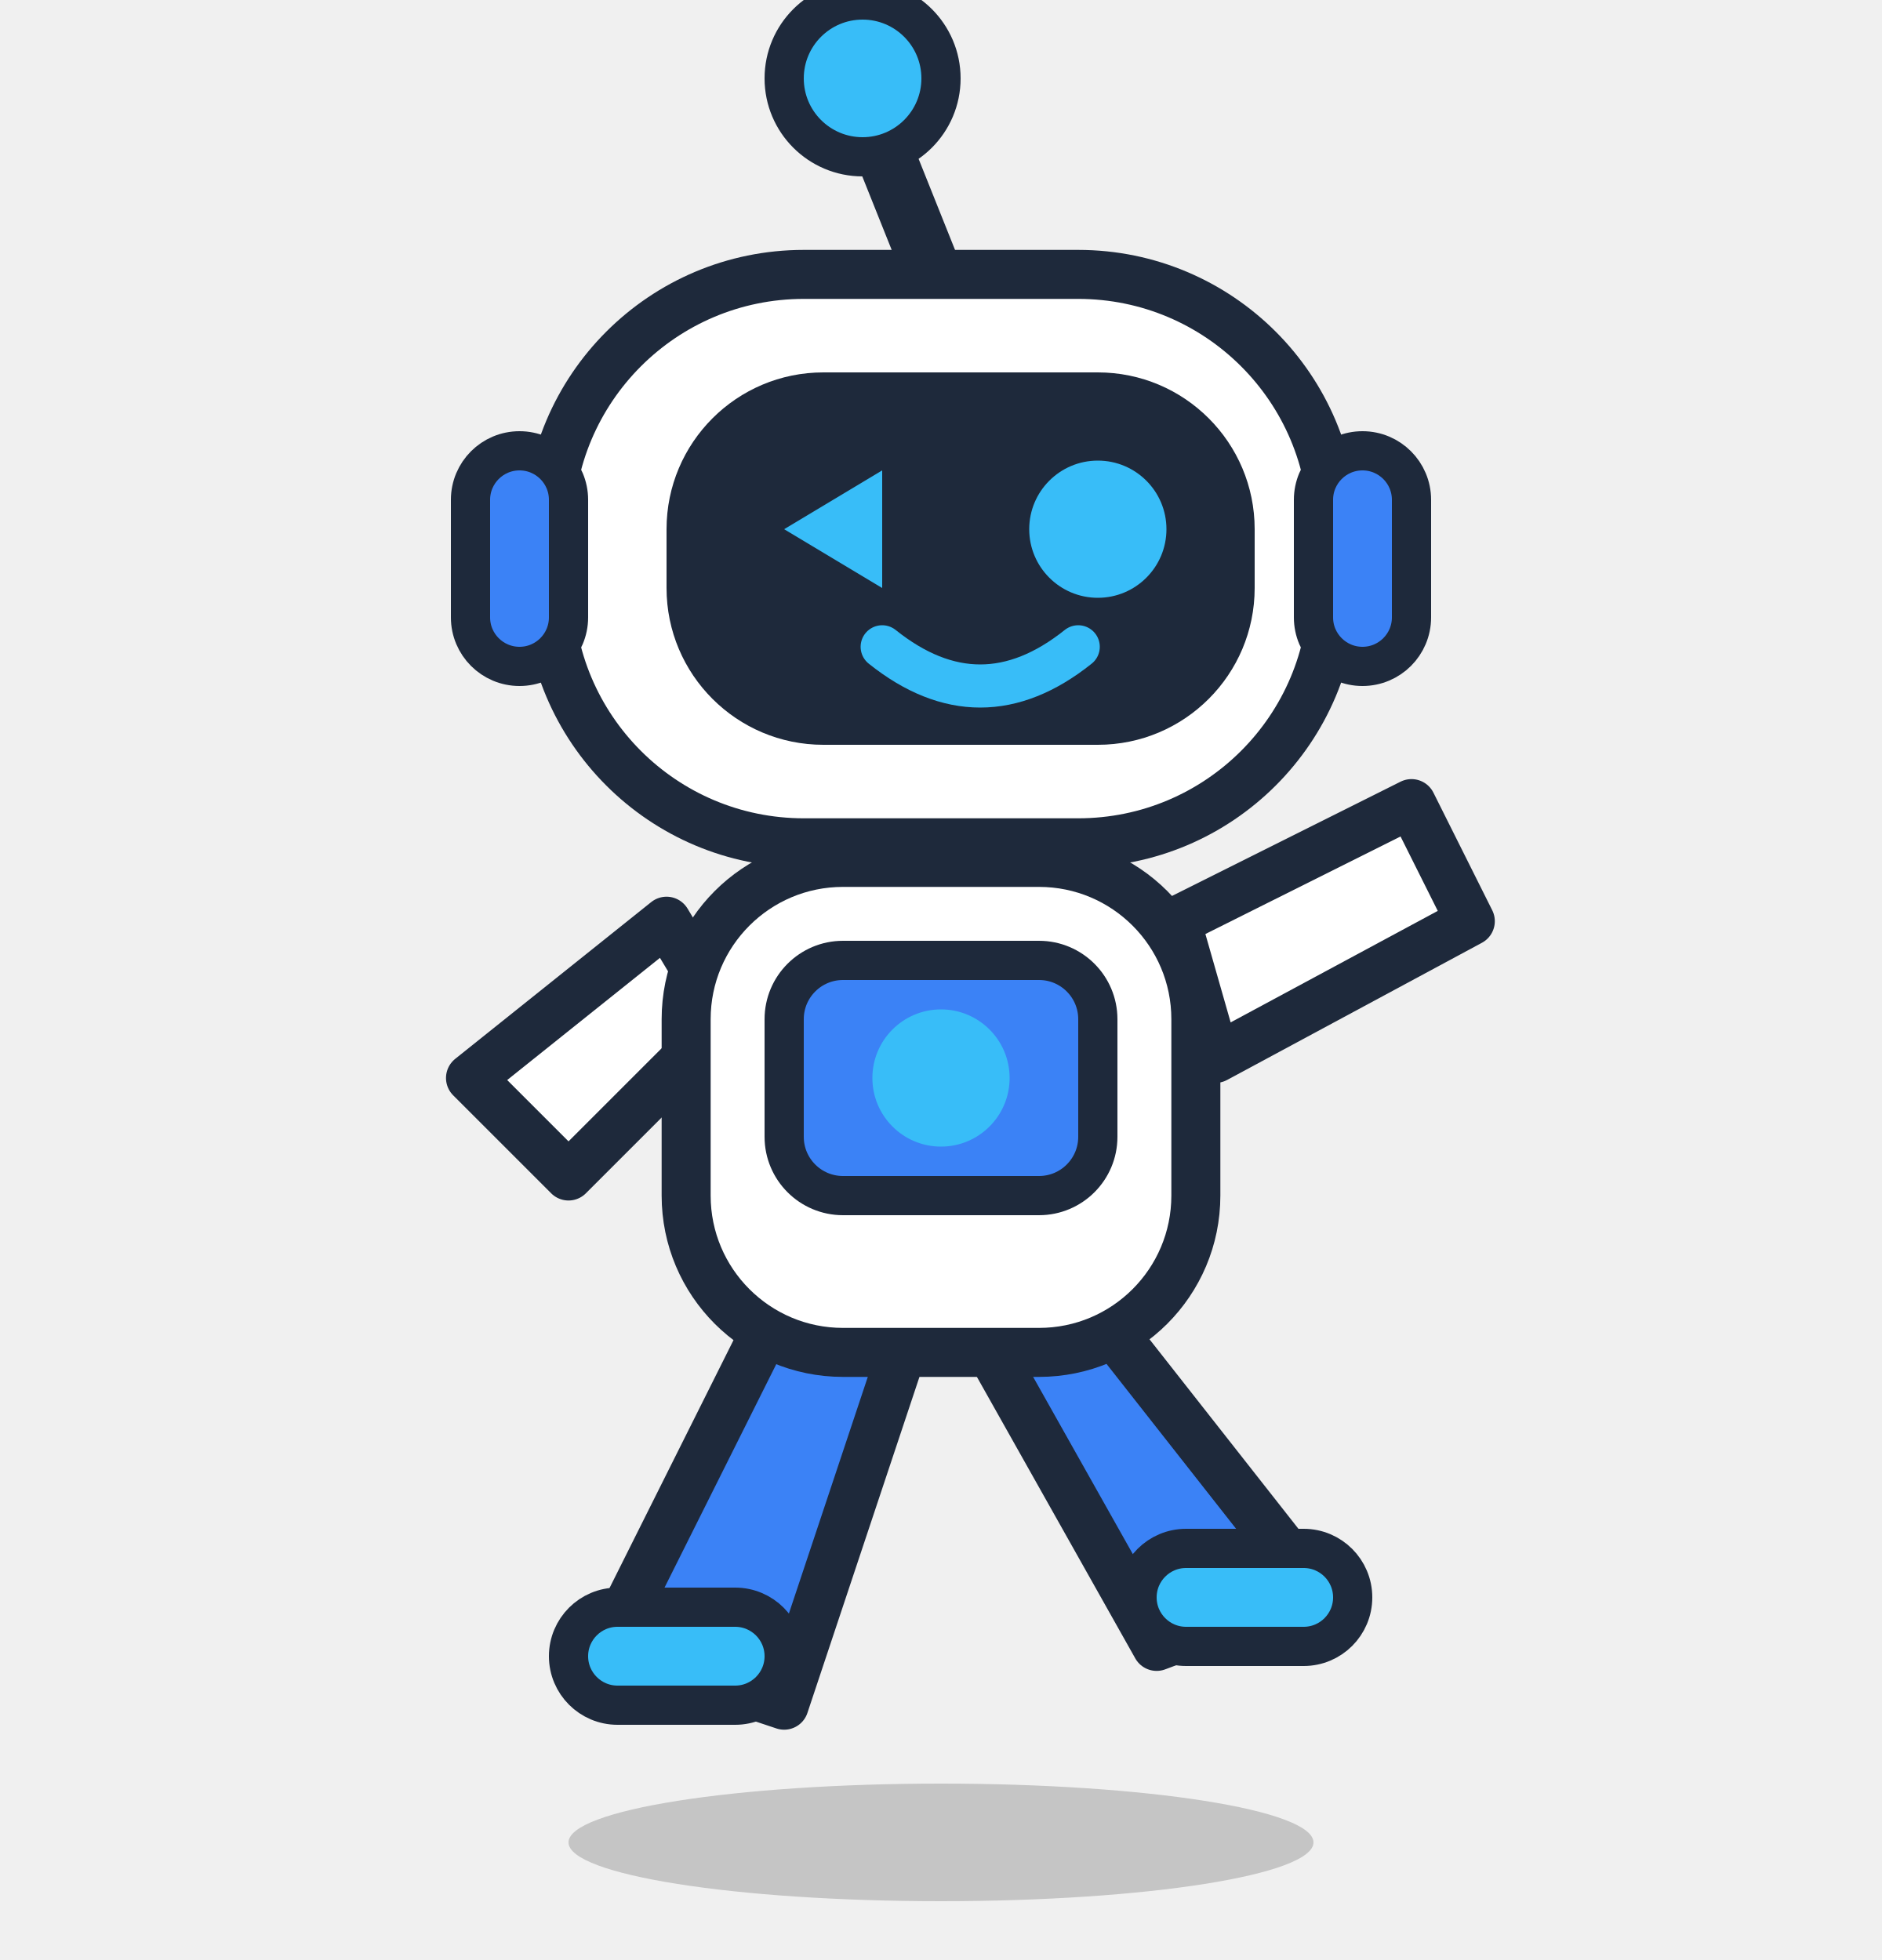
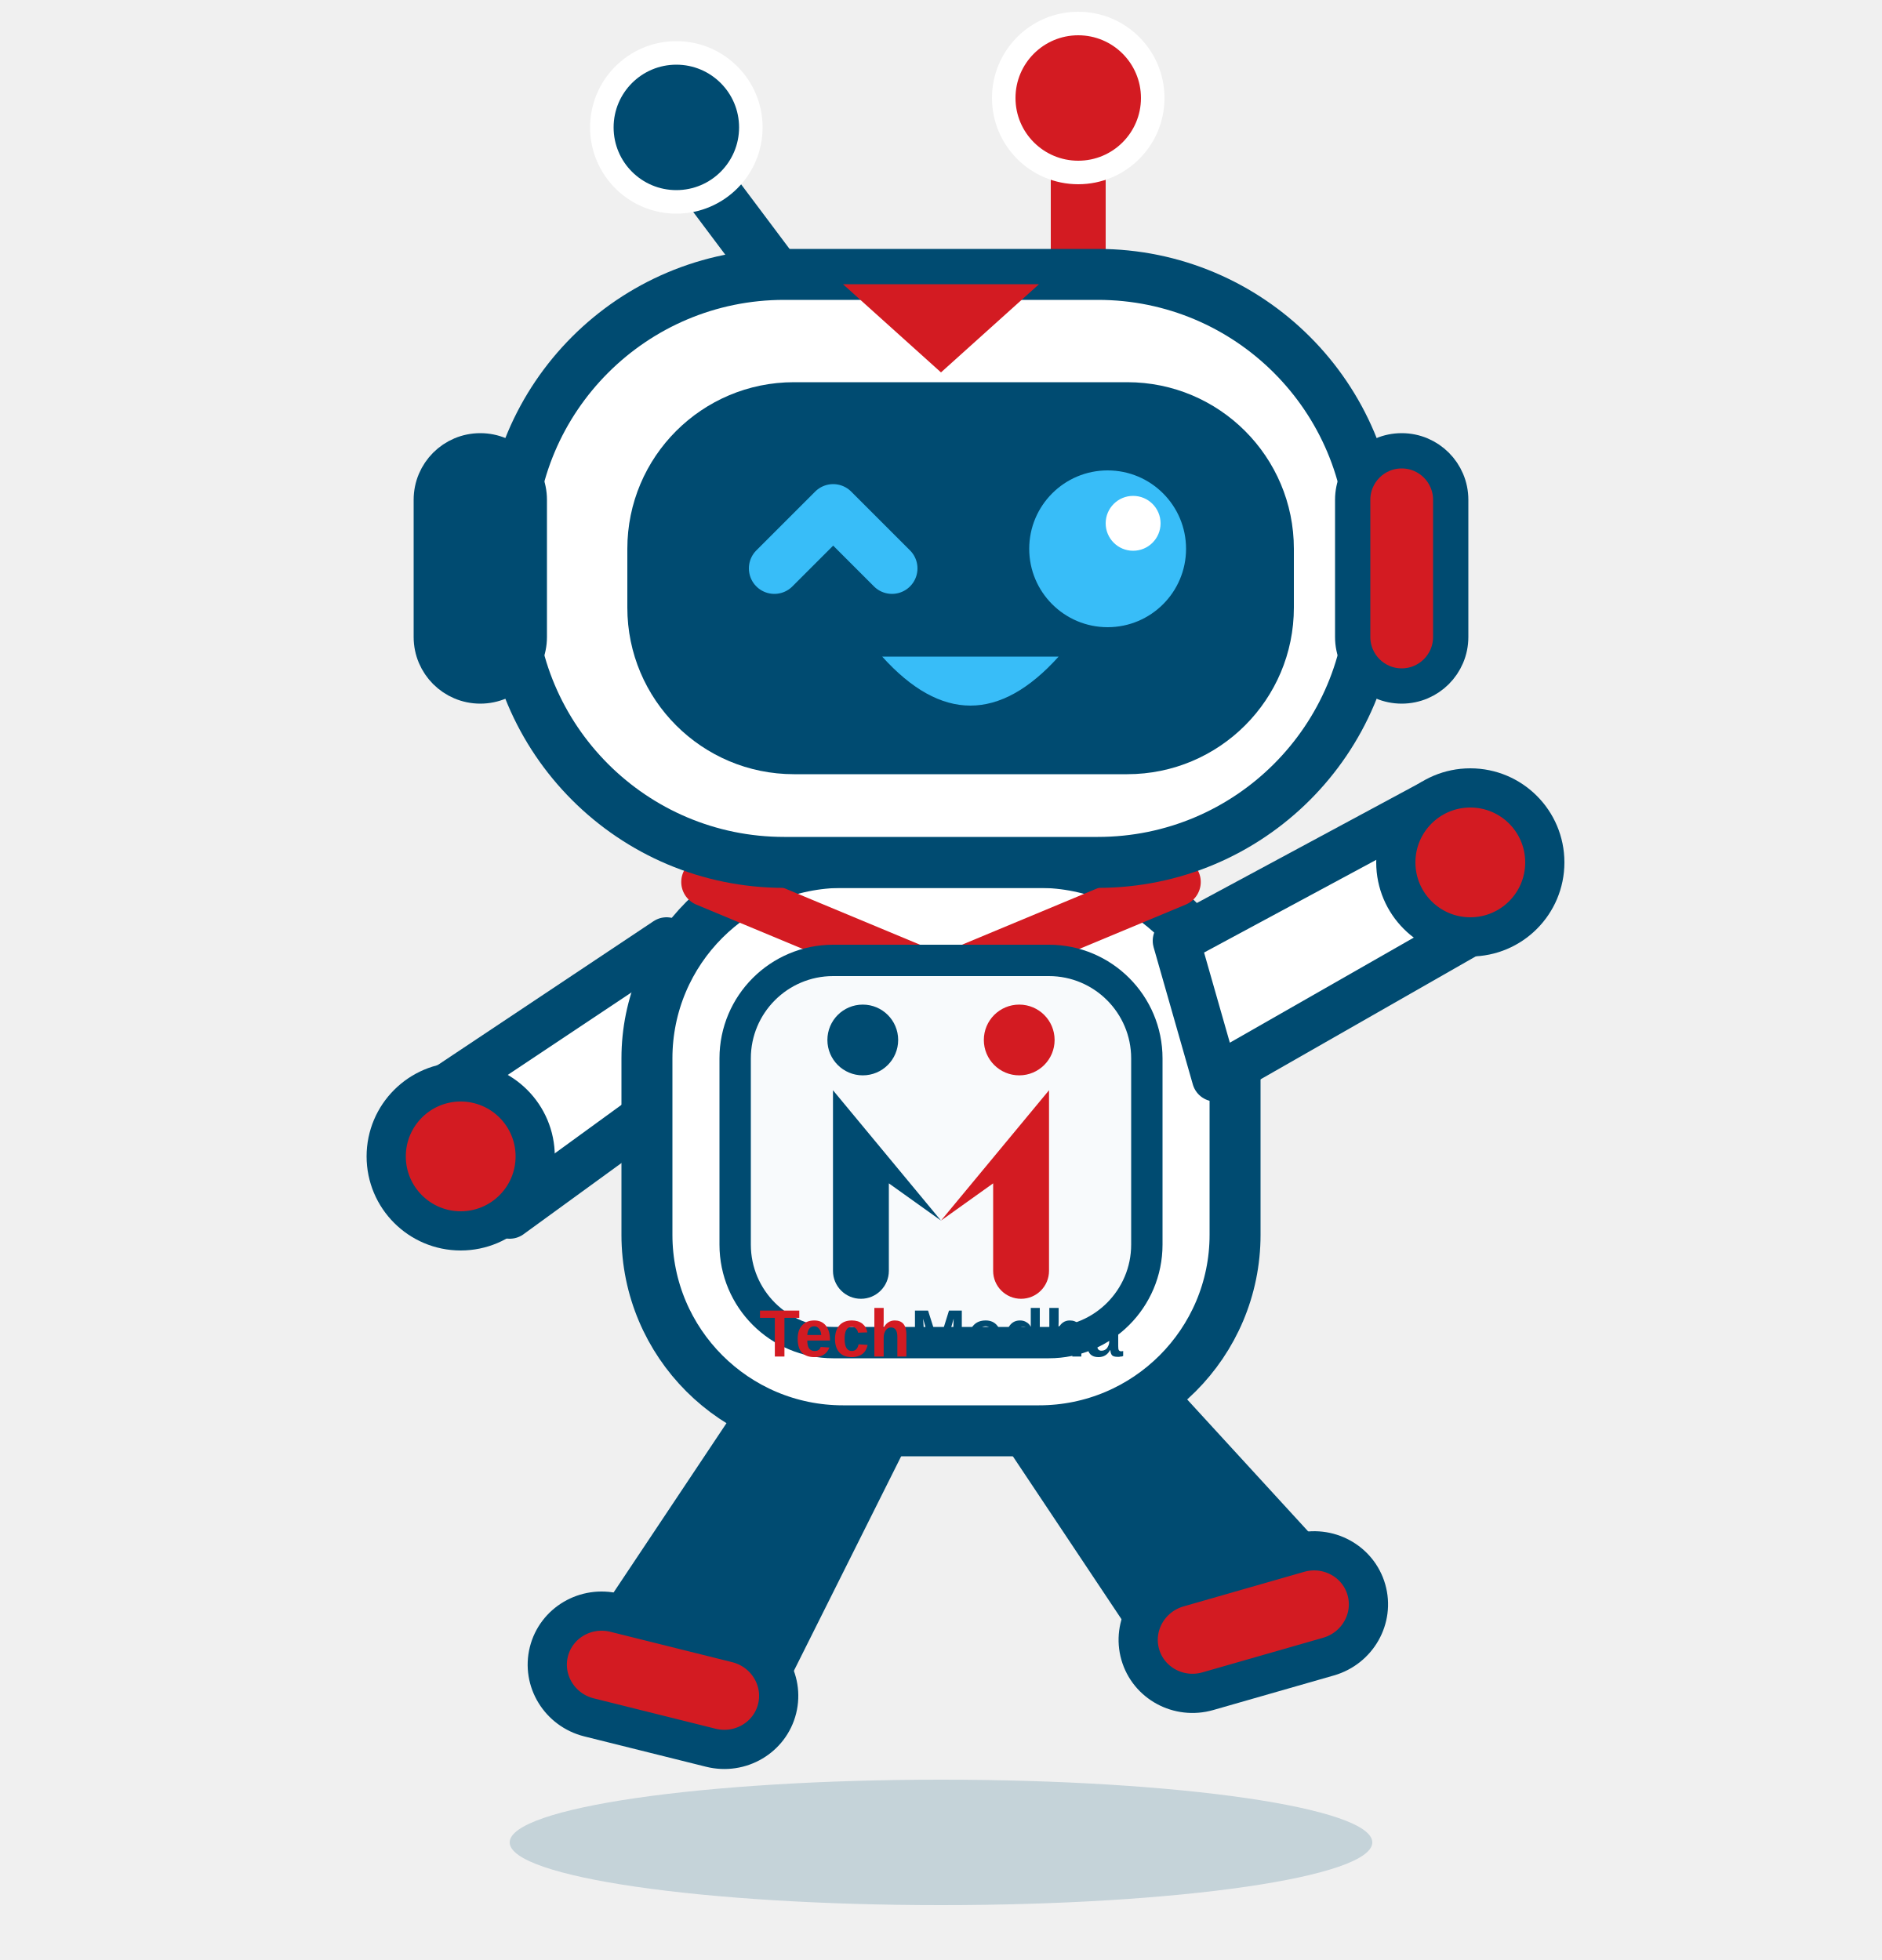
<svg xmlns="http://www.w3.org/2000/svg" width="96" height="100" viewBox="0 0 96 100">
-   <g transform="translate(0, -3)">
-     <ellipse cx="48" cy="97" rx="19" ry="3" fill="#000000" opacity="0.18" />
-     <line x1="48" y1="18" x2="44" y2="8" stroke="#1E293B" stroke-width="3" stroke-linecap="round" />
-     <circle cx="44" cy="7" r="4" fill="#38BDF8" stroke="#1E293B" stroke-width="2" />
-     <path d="M34 50 L24 58 L29 63 L37 55 Z" fill="#FFFFFF" stroke="#1E293B" stroke-width="2.5" stroke-linejoin="round" />
-     <path d="M39 71 L31 87 L40 90 L46 72 Z" fill="#3B82F6" stroke="#1E293B" stroke-width="2.5" stroke-linejoin="round" />
-     <path d="M50 71 L59 87 L67 84 L56 70 Z" fill="#3B82F6" stroke="#1E293B" stroke-width="2.5" stroke-linejoin="round" />
-     <rect x="29" y="85" width="11" height="5" rx="2.5" fill="#38BDF8" stroke="#1E293B" stroke-width="2" />
-     <rect x="58" y="82" width="11" height="5" rx="2.5" fill="#38BDF8" stroke="#1E293B" stroke-width="2" />
-     <rect x="35" y="47" width="26" height="25" rx="8" fill="#FFFFFF" stroke="#1E293B" stroke-width="2.5" />
-     <rect x="40" y="52" width="16" height="12" rx="3" fill="#3B82F6" stroke="#1E293B" stroke-width="2" />
-     <circle cx="48" cy="58" r="3.5" fill="#38BDF8" />
-     <path d="M60 50 L72 44 L75 50 L62 57 Z" fill="#FFFFFF" stroke="#1E293B" stroke-width="2.5" stroke-linejoin="round" />
-     <rect x="28" y="17" width="40" height="29" rx="13" fill="#FFFFFF" stroke="#1E293B" stroke-width="2.5" />
-     <rect x="24" y="26" width="5" height="11" rx="2.5" fill="#3B82F6" stroke="#1E293B" stroke-width="2" />
-     <rect x="67" y="26" width="5" height="11" rx="2.5" fill="#3B82F6" stroke="#1E293B" stroke-width="2" />
-     <rect x="34" y="22" width="30" height="19" rx="8" fill="#1E293B" />
-     <path d="M40 30 L45 27 L45 33 Z" fill="#38BDF8" />
-     <circle cx="56" cy="30" r="3.5" fill="#38BDF8" />
-     <path d="M45 36 Q50 40 55 36" fill="none" stroke="#38BDF8" stroke-width="2.2" stroke-linecap="round" />
+   <g transform="translate(0, -2)">
+     <ellipse cx="48" cy="96" rx="22" ry="3.2" fill="#004B71" opacity="0.18" />
+     <path d="M 41 18 L 35 10" stroke="#004B71" stroke-width="2.8" stroke-linecap="round" />
+     <circle cx="34.5" cy="8.5" r="3.8" fill="#004B71" stroke="#FFFFFF" stroke-width="1.2" />
+     <path d="M 55 18 L 55 8.5" stroke="#D31B22" stroke-width="2.8" stroke-linecap="round" />
+     <circle cx="55" cy="7" r="3.8" fill="#D31B22" stroke="#FFFFFF" stroke-width="1.2" />
+     <path d="M 34 50 L 22 58 L 26 64 L 37 56 Z" fill="#FFFFFF" stroke="#004B71" stroke-width="2.4" stroke-linejoin="round" />
+     <circle cx="23.5" cy="61" r="3.8" fill="#D31B22" stroke="#004B71" stroke-width="2" />
+     <path d="M 40 72 L 30 87 L 38 90 L 46 74 Z" fill="#004B71" stroke="#004B71" stroke-width="2" stroke-linejoin="round" />
+     <rect x="28" y="85" width="12" height="5.5" rx="2.8" transform="rotate(14 34 87)" fill="#D31B22" stroke="#004B71" stroke-width="2" />
+     <path d="M 50 72 L 60 87 L 68 83 L 57 71 Z" fill="#004B71" stroke="#004B71" stroke-width="2" stroke-linejoin="round" />
+     <rect x="58" y="82" width="12" height="5.5" rx="2.8" transform="rotate(-16 64 85)" fill="#D31B22" stroke="#004B71" stroke-width="2" />
+     <rect x="33" y="46" width="30" height="29" rx="10" fill="#FFFFFF" stroke="#004B71" stroke-width="2.6" />
+     <path d="M 36 47 L 48 52 L 60 47" fill="none" stroke="#D31B22" stroke-width="2.5" stroke-linecap="round" stroke-linejoin="round" />
+     <rect x="37.5" y="51" width="21" height="19.5" rx="5" fill="#F8FAFC" stroke="#004B71" stroke-width="1.6" />
+     <g transform="translate(48, 60) scale(0.95)">
+       <circle cx="-4.2" cy="-5.2" r="1.9" fill="#004B71" />
+       <path d="M -5.8 -2.5 L 0 4.5 L -2.8 2.5 L -2.8 7.2 A 1.5 1.5 0 0 1 -5.8 7.2 Z" fill="#004B71" />
+       <circle cx="4.2" cy="-5.2" r="1.9" fill="#D31B22" />
+       <path d="M 5.8 -2.5 L 0 4.5 L 2.8 2.5 L 2.8 7.2 A 1.5 1.5 0 0 0 5.8 7.2 Z" fill="#D31B22" />
+       <text x="0" y="11.8" text-anchor="middle" font-family="Arial, sans-serif" font-weight="800" font-size="3.6" fill="#D31B22">Tech<tspan fill="#004B71">Medha</tspan>
+       </text>
+     </g>
+     <path d="M 60 50 L 73 43 L 76 49 L 62 57 Z" fill="#FFFFFF" stroke="#004B71" stroke-width="2.4" stroke-linejoin="round" />
+     <circle cx="75" cy="46" r="3.8" fill="#D31B22" stroke="#004B71" stroke-width="2" />
+     <rect x="26" y="16" width="44" height="30" rx="14" fill="#FFFFFF" stroke="#004B71" stroke-width="2.6" />
+     <rect x="22" y="25" width="5" height="12" rx="2.5" fill="#004B71" stroke="#004B71" stroke-width="1.8" />
+     <rect x="69" y="25" width="5" height="12" rx="2.5" fill="#D31B22" stroke="#004B71" stroke-width="1.8" />
+     <path d="M 43 16.5 L 48 21 L 53 16.5 Z" fill="#D31B22" />
+     <rect x="32" y="21.5" width="34" height="20" rx="8.5" fill="#004B71" />
+     <path d="M 39.5 31 L 42.5 28 L 45.5 31" fill="none" stroke="#38BDF8" stroke-width="2.6" stroke-linecap="round" stroke-linejoin="round" />
+     <circle cx="56.5" cy="30" r="4" fill="#38BDF8" />
+     <circle cx="57.8" cy="28.7" r="1.4" fill="#FFFFFF" />
+     <path d="M 45 35.5 Q 49.5 40.5 54 35.5 Z" fill="#38BDF8" />
  </g>
</svg>
